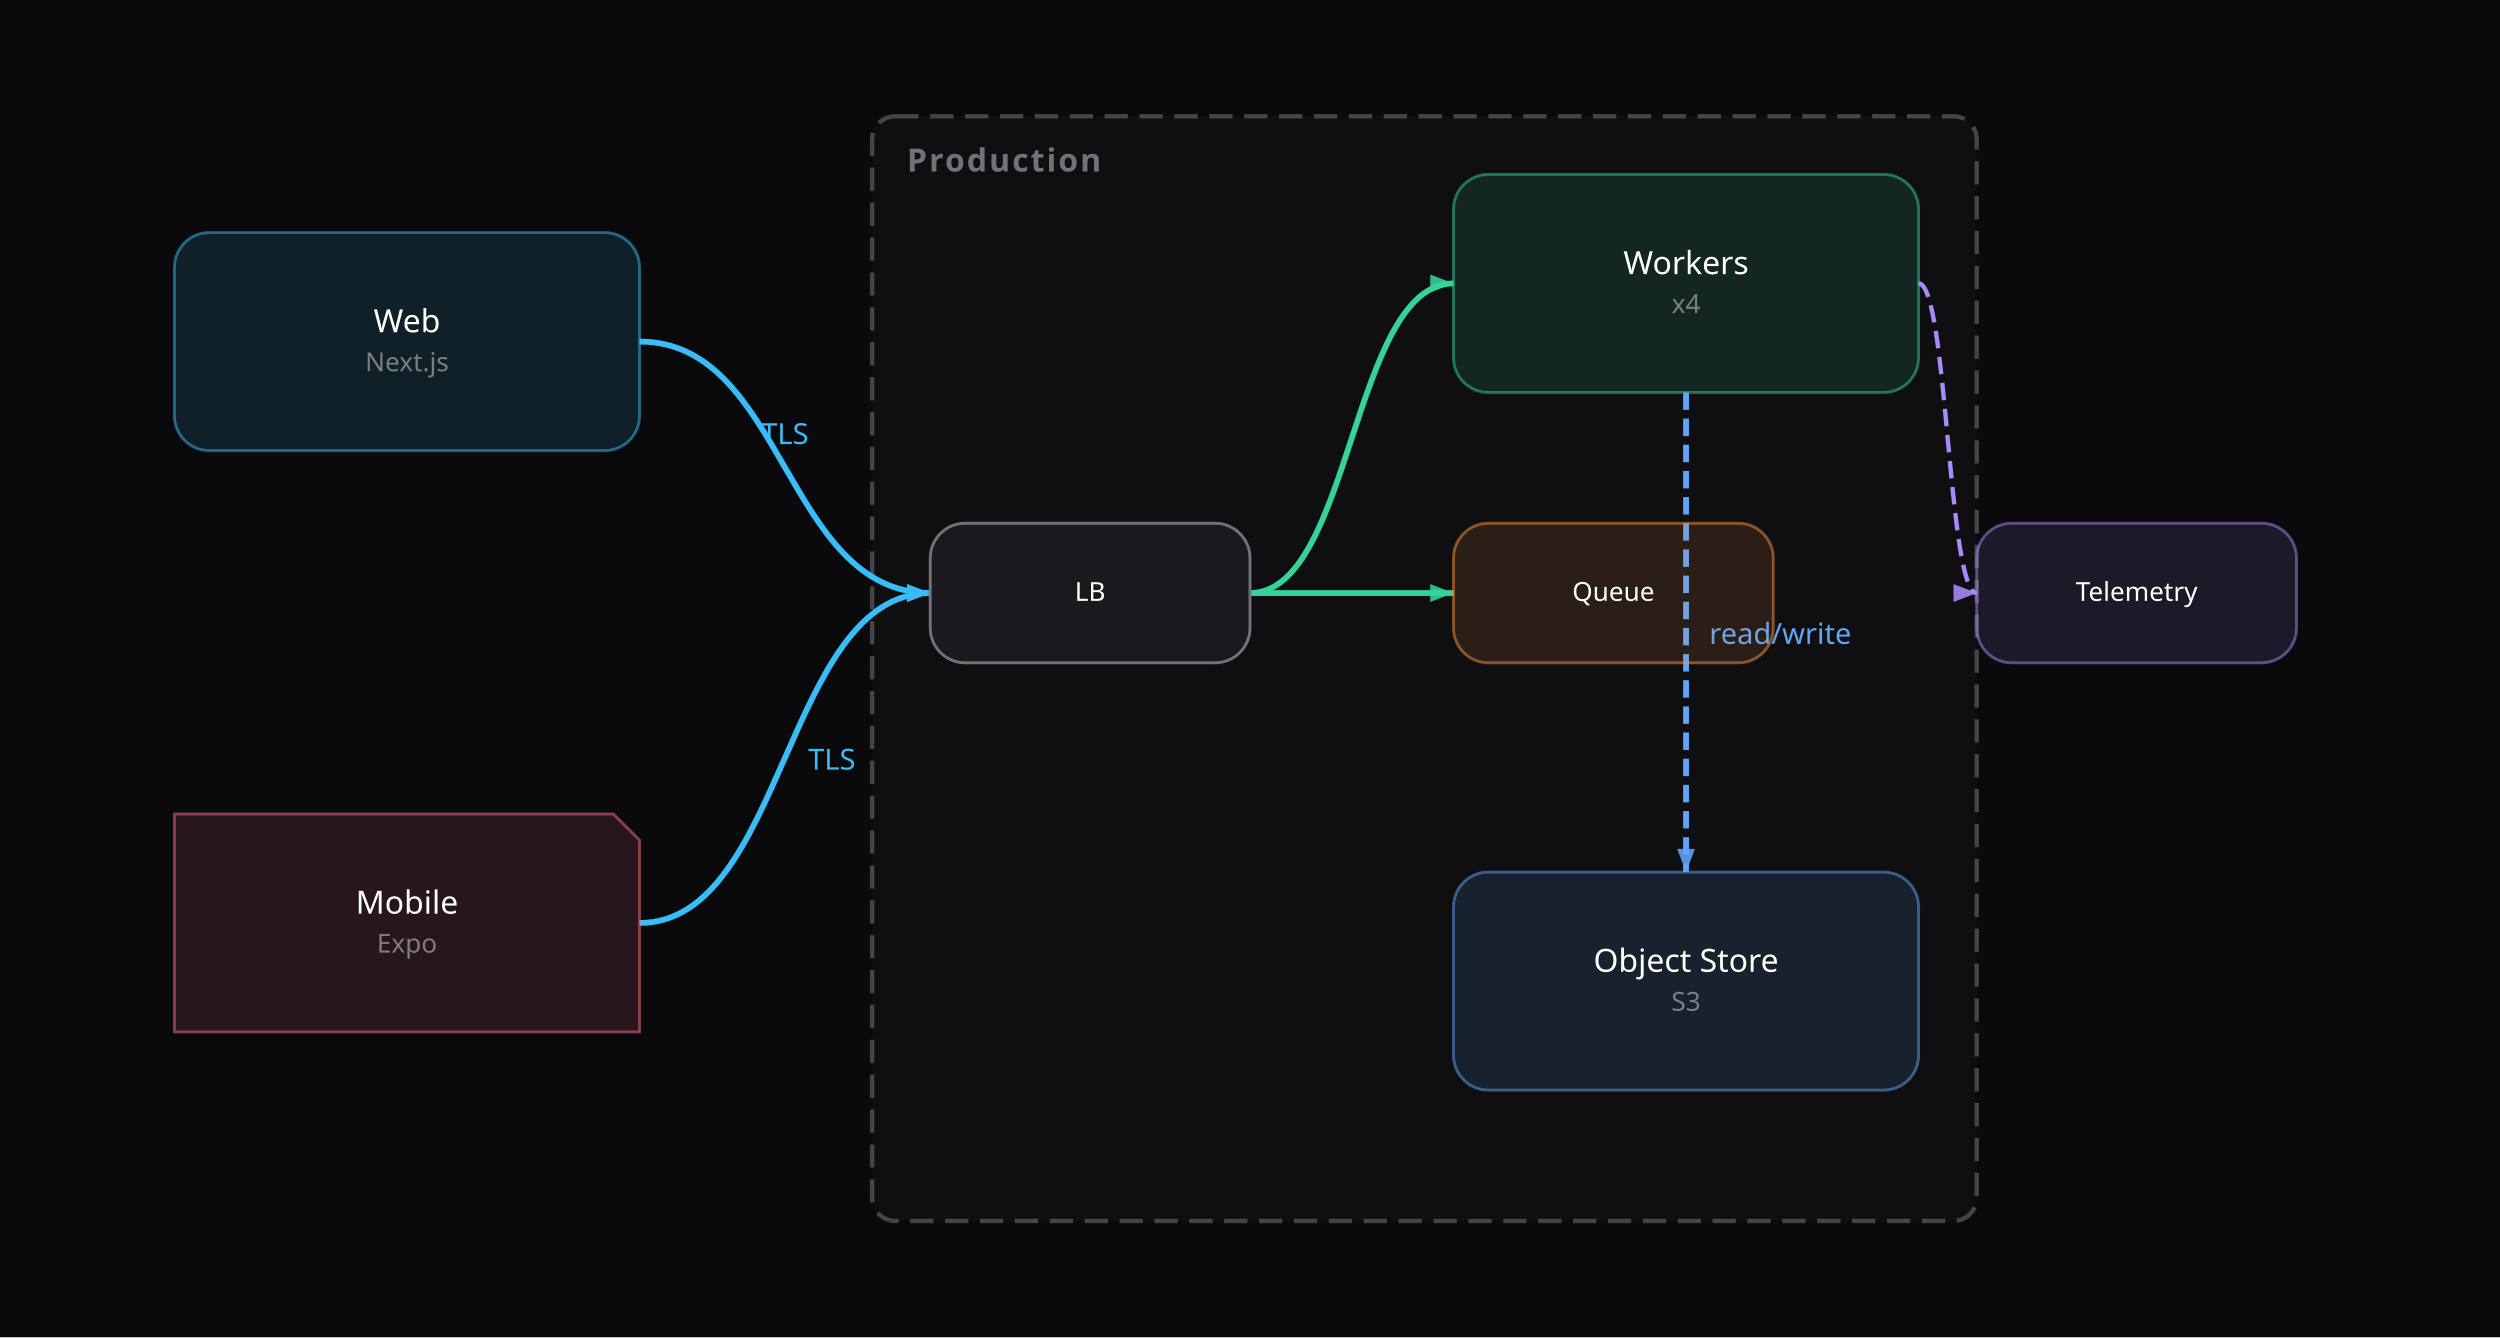
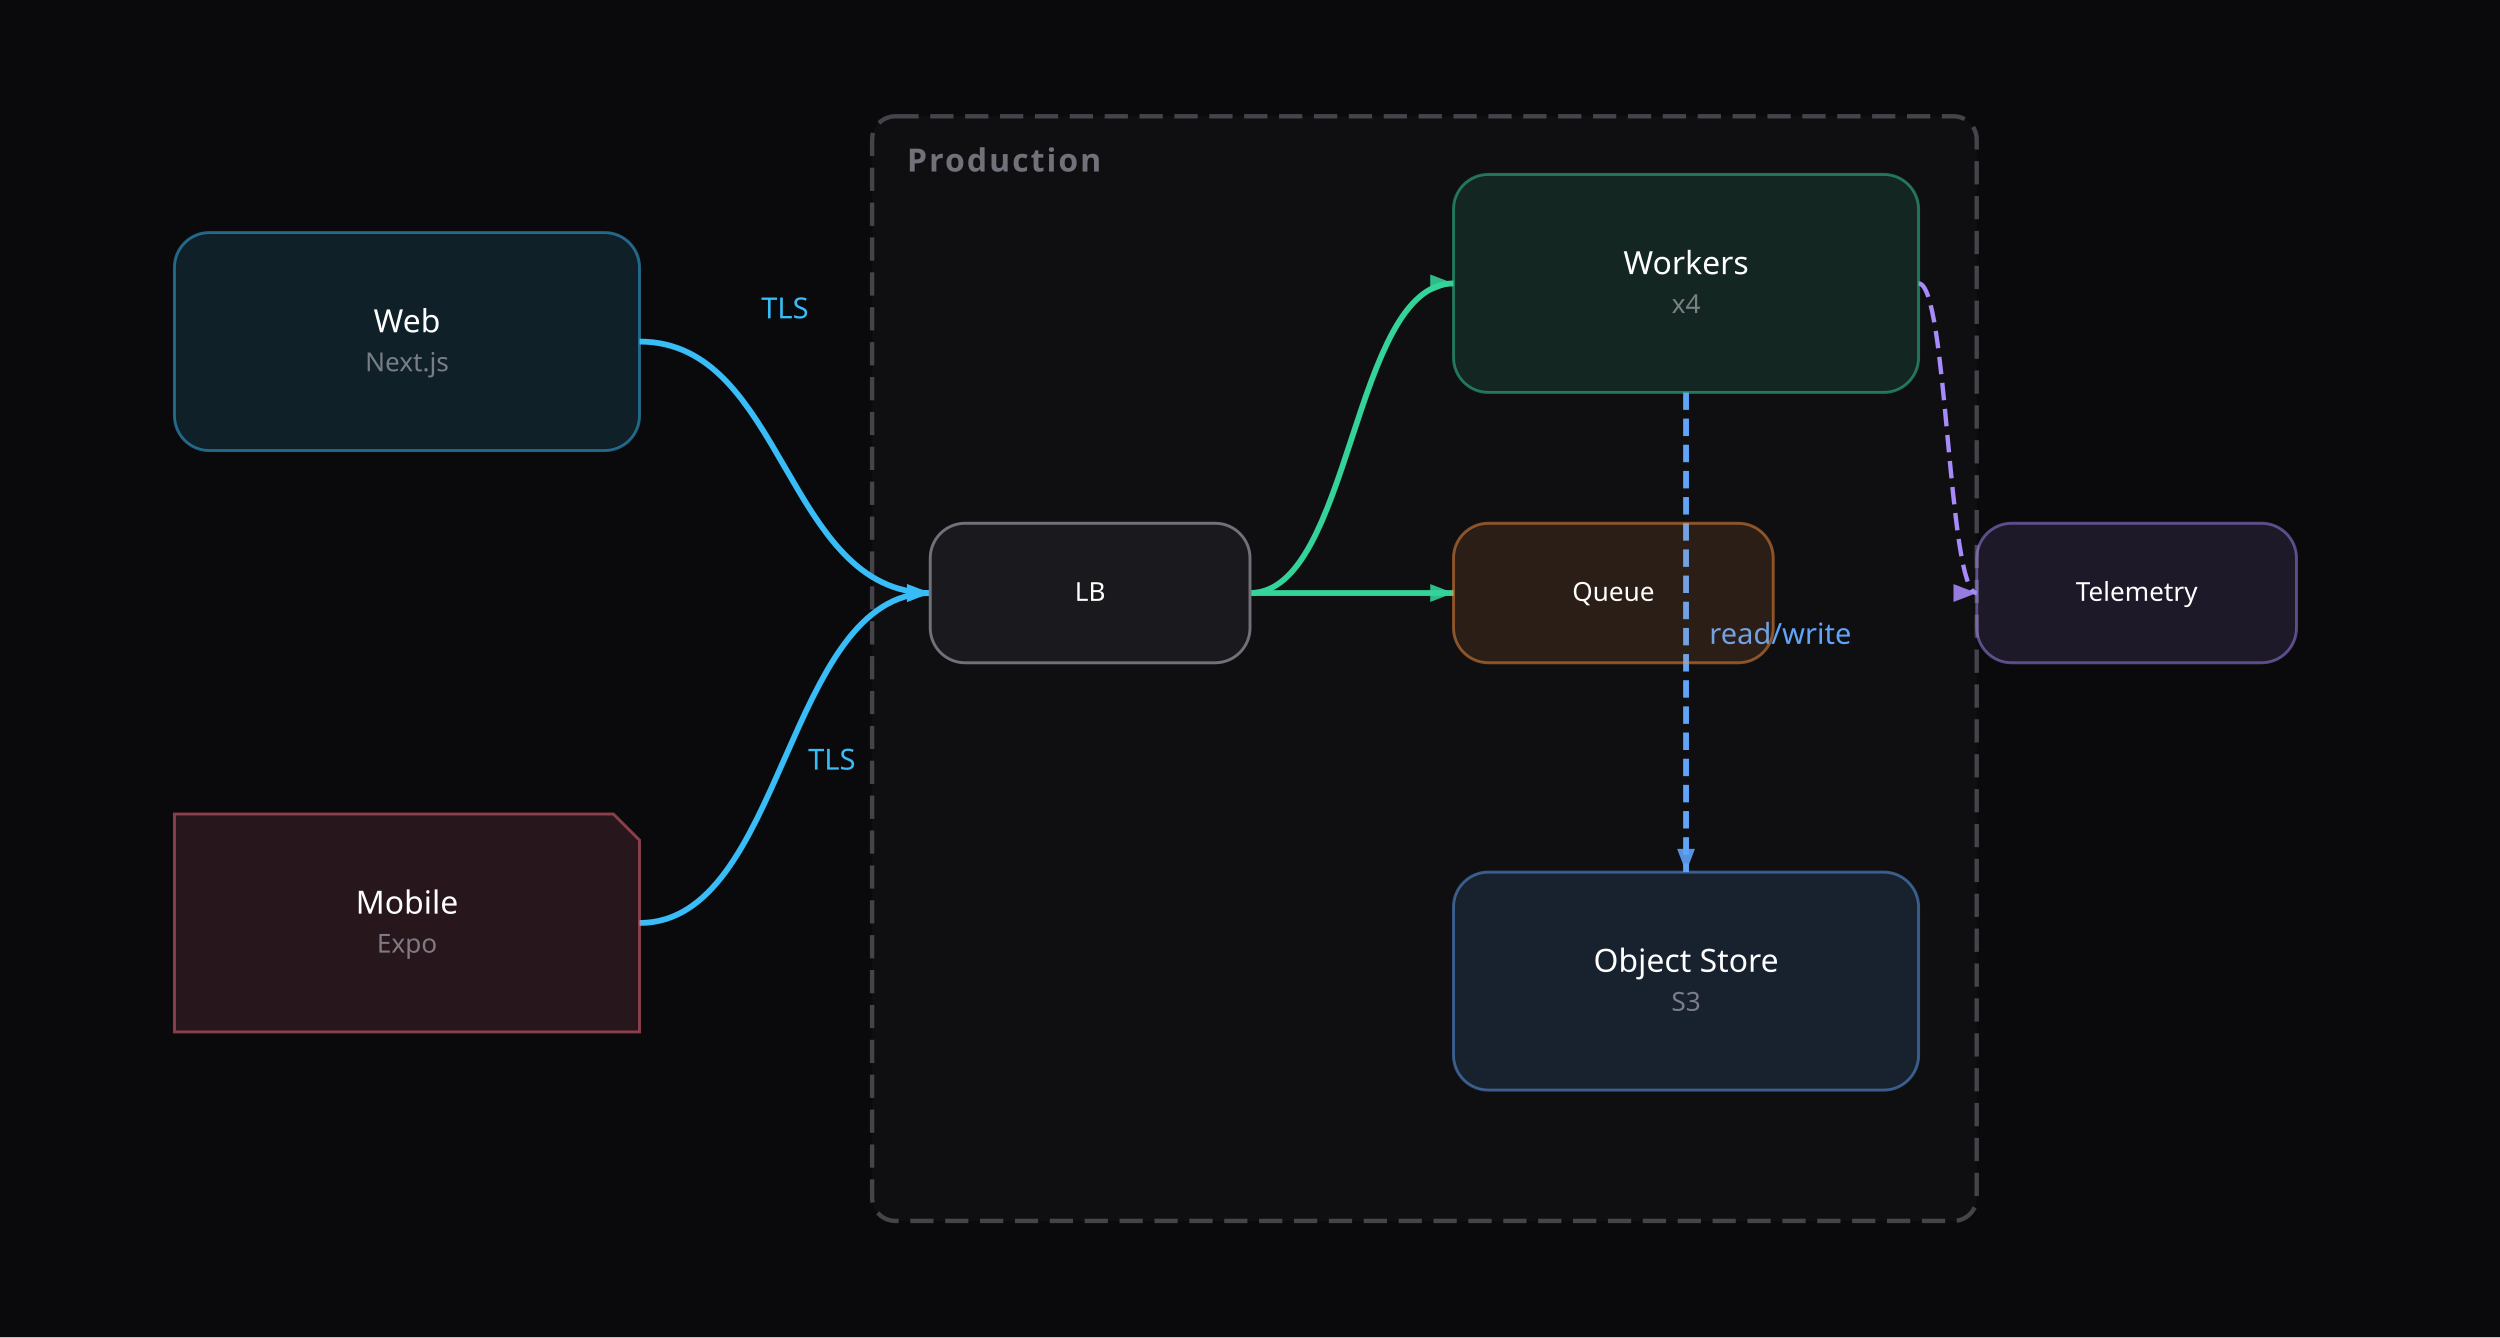
<svg xmlns="http://www.w3.org/2000/svg" width="860" height="460" viewBox="-20 -20 860 460">
  <rect x="-20" y="-20" width="860" height="460" fill="#0a0a0c" />
  <rect x="280" y="20" width="380" height="380" rx="8" fill="#71717a0f" stroke="#71717a" stroke-opacity="0.55" stroke-width="1.5" stroke-dasharray="8 4" />
  <text x="292" y="39" fill="#71717a" font-size="11" font-weight="600" letter-spacing="0.7" font-family="ui-sans-serif, system-ui, sans-serif">Production</text>
  <path d="M 200 97.5 C 250 97.5, 250 184, 300 184" fill="none" stroke="#38bdf8" stroke-width="2" />
  <path d="M 0 0 L -8 -3.077 L -8 3.077 Z" fill="#38bdf8" fill-opacity="0.88" transform="translate(300 184) rotate(0)" />
-   <text x="250" y="132.75" text-anchor="middle" fill="#38bdf8" font-size="10" font-family="ui-sans-serif, system-ui, sans-serif">TLS</text>
+   <text x="250" y="89.5" text-anchor="middle" fill="#38bdf8" font-size="10" font-family="ui-sans-serif, system-ui, sans-serif">TLS</text>
  <path d="M 200 297.5 C 250 297.5, 250 184, 300 184" fill="none" stroke="#38bdf8" stroke-width="2" />
  <path d="M 0 0 L -8 -3.077 L -8 3.077 Z" fill="#38bdf8" fill-opacity="0.88" transform="translate(300 184) rotate(0)" />
  <text x="258" y="244.75" text-anchor="start" fill="#38bdf8" font-size="10" font-family="ui-sans-serif, system-ui, sans-serif">TLS</text>
  <path d="M 410 184 C 445 184, 445 77.5, 480 77.5" fill="none" stroke="#34d399" stroke-width="2" />
  <path d="M 0 0 L -8 -3.077 L -8 3.077 Z" fill="#34d399" fill-opacity="0.88" transform="translate(480 77.5) rotate(0)" />
  <path d="M 410 184 C 445 184, 445 184, 480 184" fill="none" stroke="#34d399" stroke-width="2" />
  <path d="M 0 0 L -8 -3.077 L -8 3.077 Z" fill="#34d399" fill-opacity="0.88" transform="translate(480 184) rotate(0)" />
  <path d="M 560 115 C 560 197.5, 560 197.5, 560 280" fill="none" stroke="#60a5fa" stroke-width="2" stroke-dasharray="6 3" />
  <path d="M 0 0 L -8 -3.077 L -8 3.077 Z" fill="#60a5fa" fill-opacity="0.88" transform="translate(560 280) rotate(90)" />
  <text x="568" y="201.5" text-anchor="start" fill="#60a5fa" font-size="10" font-family="ui-sans-serif, system-ui, sans-serif">read/write</text>
  <path d="M 640 77.5 C 650 77.5, 650 184, 660 184" fill="none" stroke="#a78bfa" stroke-width="1.5" stroke-dasharray="6 3" />
  <path d="M 0 0 L -8 -3.077 L -8 3.077 Z" fill="#a78bfa" fill-opacity="0.88" transform="translate(660 184) rotate(0)" />
  <g opacity="1">
    <rect x="40" y="60" width="160" height="75" rx="12" fill="#38bdf81f" stroke="#38bdf8" stroke-width="1" stroke-opacity="0.5" />
    <defs>
      <clipPath id="clip-web">
        <rect width="160" height="75" rx="12" />
      </clipPath>
    </defs>
    <g transform="translate(40 60)" clip-path="url(#clip-web)">
      <text x="80" y="34.3" text-anchor="middle" fill="#ffffff" font-size="11" font-weight="500" font-family="ui-sans-serif, system-ui, sans-serif">Web</text>
      <text x="80" y="47.7" text-anchor="middle" fill="#a1a1aa" opacity="0.72" font-size="9" font-family="ui-sans-serif, system-ui, sans-serif">Next.js</text>
    </g>
  </g>
  <g opacity="1">
    <path d="M 0 0 L 151 0 L 160 9 L 160 75 L 0 75 Z" transform="translate(40 260)" fill="#fb71851f" stroke="#fb7185" stroke-width="1" stroke-opacity="0.5" />
    <defs>
      <clipPath id="clip-mobile">
        <path d="M 0 0 L 151 0 L 160 9 L 160 75 L 0 75 Z" />
      </clipPath>
    </defs>
    <g transform="translate(40 260)" clip-path="url(#clip-mobile)">
      <text x="80" y="34.3" text-anchor="middle" fill="#ffffff" font-size="11" font-weight="500" font-family="ui-sans-serif, system-ui, sans-serif">Mobile</text>
      <text x="80" y="47.7" text-anchor="middle" fill="#a1a1aa" opacity="0.72" font-size="9" font-family="ui-sans-serif, system-ui, sans-serif">Expo</text>
    </g>
  </g>
  <g opacity="1">
    <rect x="300" y="160" width="110" height="48" rx="12" fill="#71717a1f" stroke="#71717a" stroke-width="1" stroke-opacity="1" />
    <defs>
      <clipPath id="clip-lb">
        <rect width="110" height="48" rx="12" />
      </clipPath>
    </defs>
    <g transform="translate(300 160)" clip-path="url(#clip-lb)">
      <text x="55" y="26.7" text-anchor="middle" fill="#ffffff" font-size="9" font-weight="500" font-family="ui-sans-serif, system-ui, sans-serif">LB</text>
    </g>
  </g>
  <g opacity="1">
    <rect x="480" y="40" width="160" height="75" rx="12" fill="#34d3991f" stroke="#34d399" stroke-width="1" stroke-opacity="0.5" />
    <defs>
      <clipPath id="clip-workers">
        <rect width="160" height="75" rx="12" />
      </clipPath>
    </defs>
    <g transform="translate(480 40)" clip-path="url(#clip-workers)">
      <text x="80" y="34.3" text-anchor="middle" fill="#ffffff" font-size="11" font-weight="500" font-family="ui-sans-serif, system-ui, sans-serif">Workers</text>
      <text x="80" y="47.7" text-anchor="middle" fill="#a1a1aa" opacity="0.72" font-size="9" font-family="ui-sans-serif, system-ui, sans-serif">x4</text>
    </g>
  </g>
  <g opacity="1">
    <rect x="480" y="160" width="110" height="48" rx="12" fill="#fb923c1f" stroke="#fb923c" stroke-width="1" stroke-opacity="0.5" />
    <defs>
      <clipPath id="clip-queue">
        <rect width="110" height="48" rx="12" />
      </clipPath>
    </defs>
    <g transform="translate(480 160)" clip-path="url(#clip-queue)">
      <text x="55" y="26.7" text-anchor="middle" fill="#ffffff" font-size="9" font-weight="500" font-family="ui-sans-serif, system-ui, sans-serif">Queue</text>
    </g>
  </g>
  <g opacity="1">
    <rect x="480" y="280" width="160" height="75" rx="12" fill="#60a5fa1f" stroke="#60a5fa" stroke-width="1" stroke-opacity="0.5" />
    <defs>
      <clipPath id="clip-store">
        <rect width="160" height="75" rx="12" />
      </clipPath>
    </defs>
    <g transform="translate(480 280)" clip-path="url(#clip-store)">
      <text x="80" y="34.3" text-anchor="middle" fill="#ffffff" font-size="11" font-weight="500" font-family="ui-sans-serif, system-ui, sans-serif">Object Store</text>
      <text x="80" y="47.7" text-anchor="middle" fill="#a1a1aa" opacity="0.72" font-size="9" font-family="ui-sans-serif, system-ui, sans-serif">S3</text>
    </g>
  </g>
  <g opacity="1">
    <rect x="660" y="160" width="110" height="48" rx="12" fill="#a78bfa1f" stroke="#a78bfa" stroke-width="1" stroke-opacity="0.5" />
    <defs>
      <clipPath id="clip-obs">
        <rect width="110" height="48" rx="12" />
      </clipPath>
    </defs>
    <g transform="translate(660 160)" clip-path="url(#clip-obs)">
      <text x="55" y="26.7" text-anchor="middle" fill="#ffffff" font-size="9" font-weight="500" font-family="ui-sans-serif, system-ui, sans-serif">Telemetry</text>
    </g>
  </g>
</svg>
